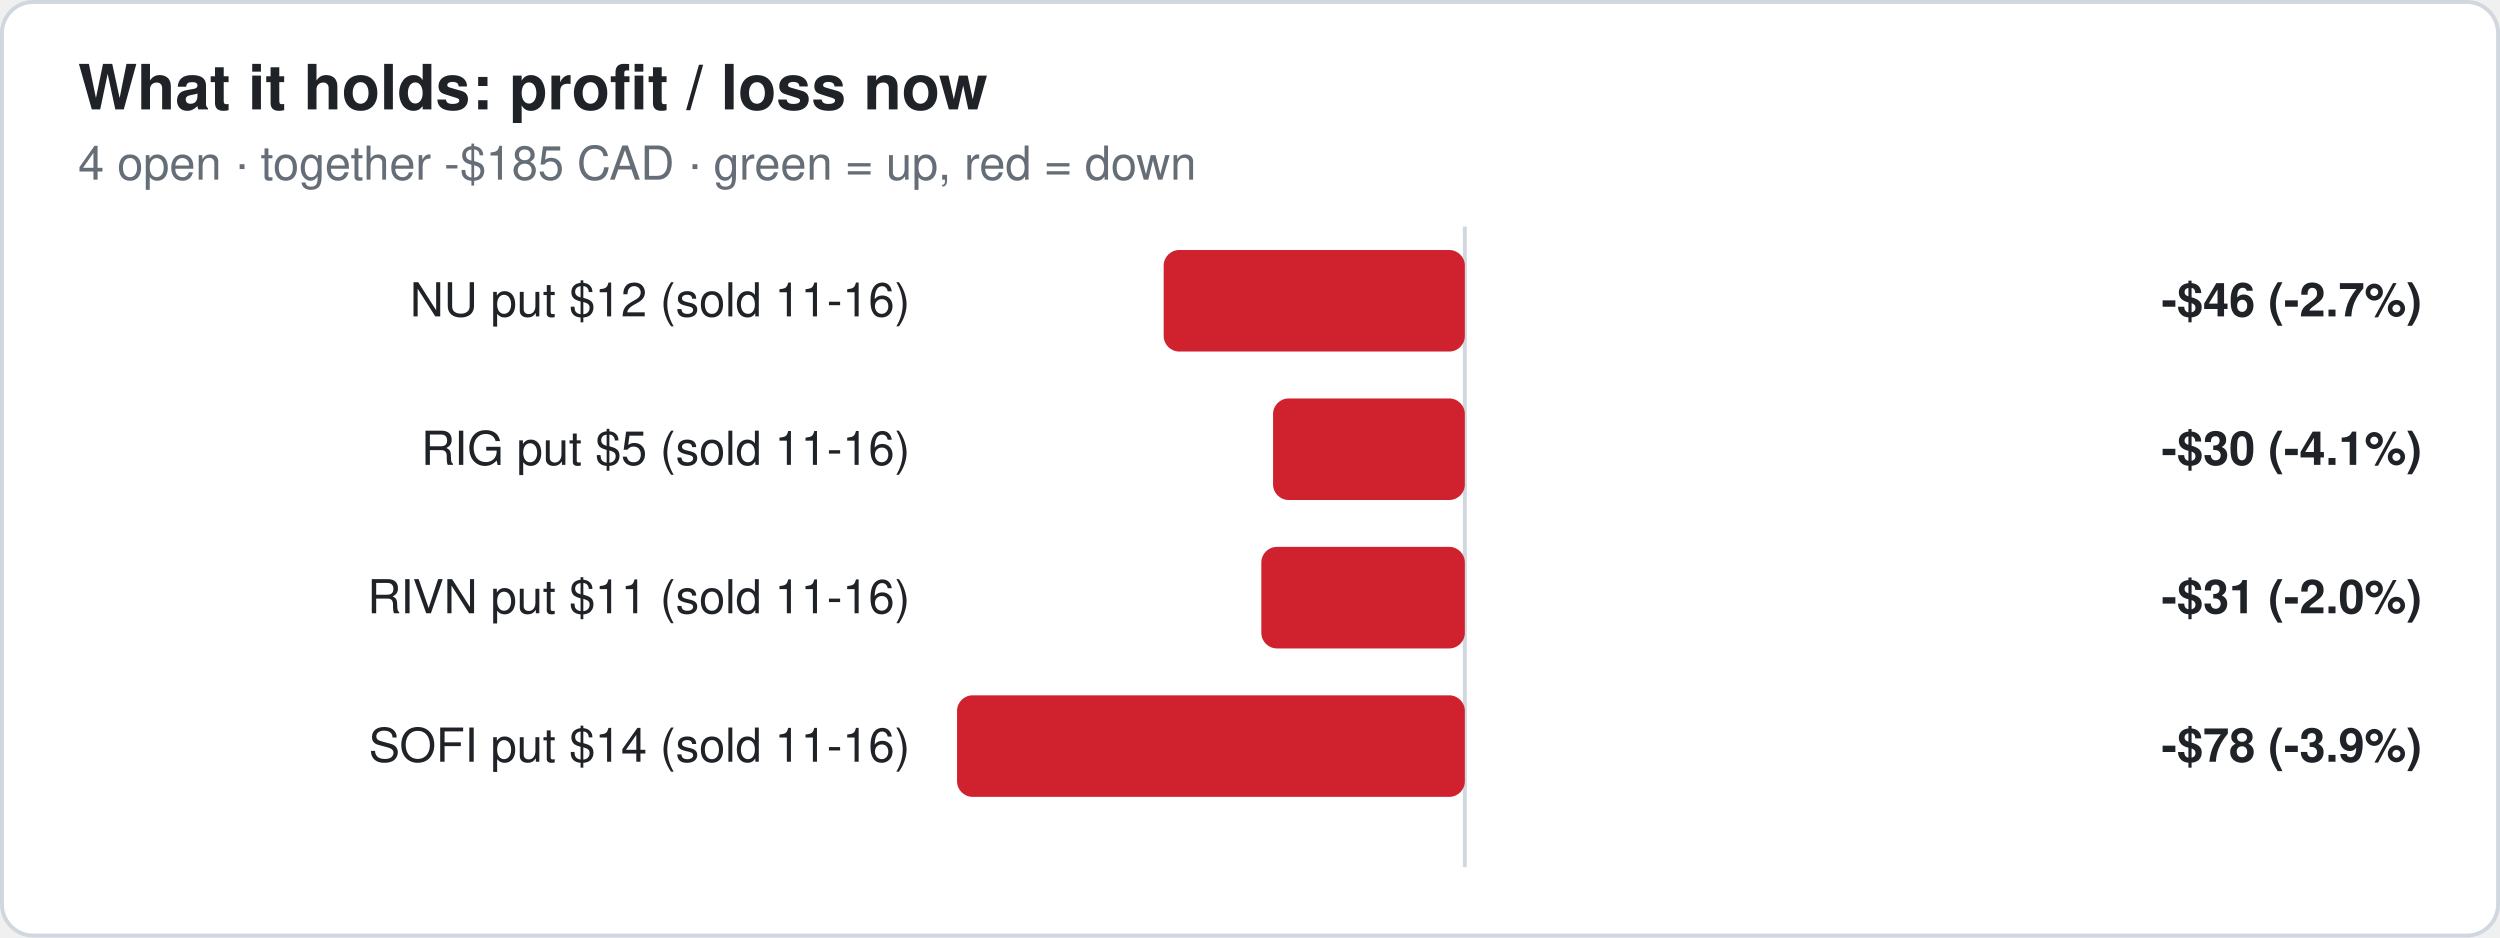
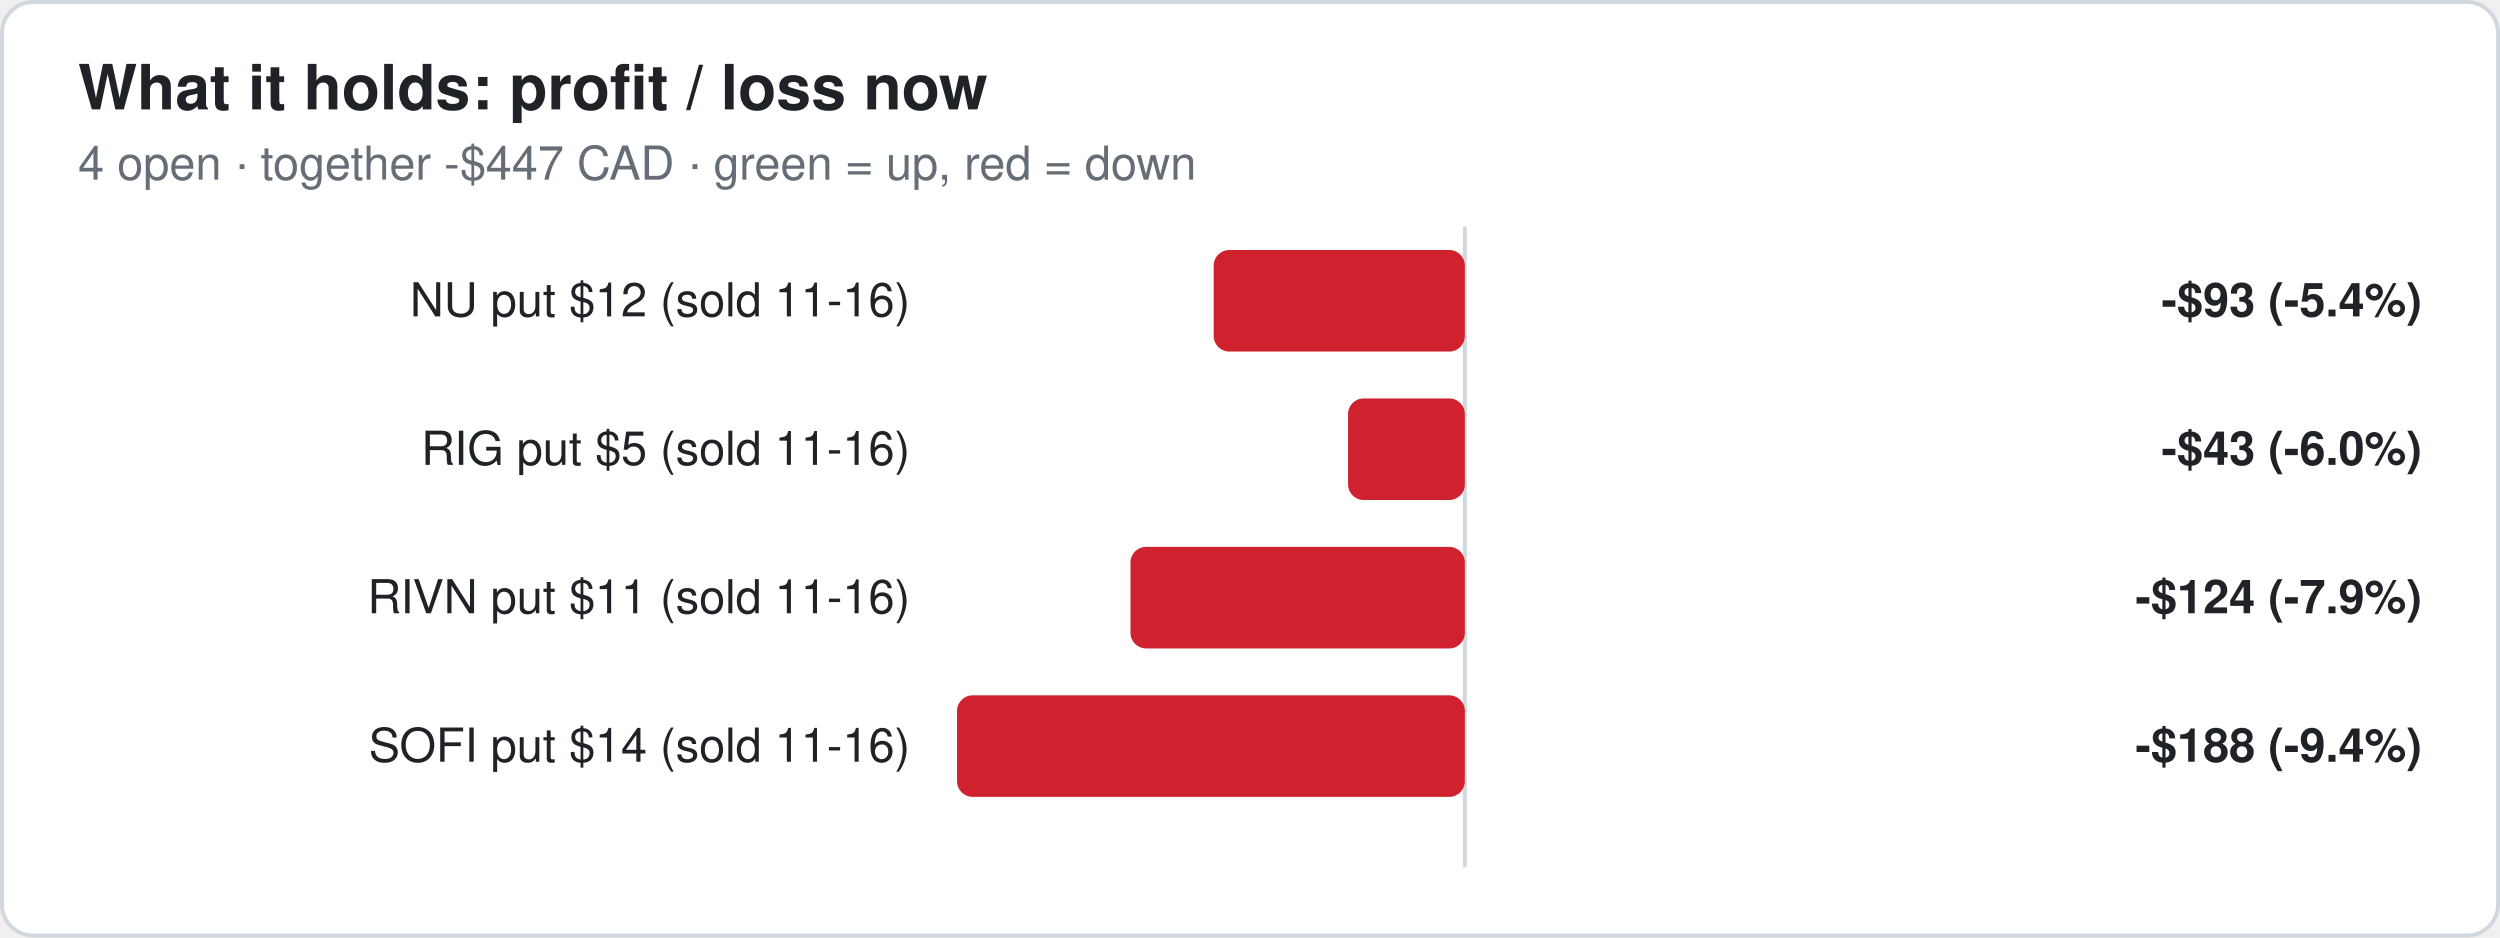
<svg xmlns="http://www.w3.org/2000/svg" width="640" height="240" viewBox="0 0 640 240" font-family="Helvetica, Arial, sans-serif">
  <rect x="0.5" y="0.5" width="639" height="239" rx="8" fill="#ffffff" stroke="#d0d7de" />
  <text x="20" y="28" font-size="16" font-weight="bold" fill="#1f2328">What it holds: profit / loss now</text>
-   <text x="20" y="46" font-size="12" fill="#656d76">4 open · together -$185 CAD · green = up, red = down</text>
+   <text x="20" y="46" font-size="12" fill="#656d76">4 open · together -$447 CAD · green = up, red = down</text>
  <line x1="375.0" x2="375.0" y1="58" y2="222" stroke="#d0d7de" stroke-width="1" />
  <text x="233" y="81.0" font-size="12" text-anchor="end" fill="#1f2328">NU put $12 (sold 11-16)</text>
-   <rect x="297.9" y="64" width="77.1" height="26" rx="4" fill="#cf222e" />
-   <text x="620" y="81.0" font-size="12" font-weight="bold" text-anchor="end" fill="#1f2328">-$46 (-2.7%)</text>
+   <rect x="310.7" y="64" width="64.3" height="26" rx="4" fill="#cf222e" />
+   <text x="620" y="81.0" font-size="12" font-weight="bold" text-anchor="end" fill="#1f2328">-$93 (-5.4%)</text>
  <text x="233" y="119.0" font-size="12" text-anchor="end" fill="#1f2328">RIG put $5 (sold 11-16)</text>
-   <rect x="325.9" y="102" width="49.1" height="26" rx="4" fill="#cf222e" />
-   <text x="620" y="119.0" font-size="12" font-weight="bold" text-anchor="end" fill="#1f2328">-$30 (-4.1%)</text>
+   <rect x="345.1" y="102" width="29.9" height="26" rx="4" fill="#cf222e" />
+   <text x="620" y="119.0" font-size="12" font-weight="bold" text-anchor="end" fill="#1f2328">-$43 (-6.0%)</text>
  <text x="233" y="157.0" font-size="12" text-anchor="end" fill="#1f2328">RIVN put $11 (sold 11-16)</text>
-   <rect x="322.9" y="140" width="52.1" height="26" rx="4" fill="#cf222e" />
-   <text x="620" y="157.0" font-size="12" font-weight="bold" text-anchor="end" fill="#1f2328">-$31 (-2.0%)</text>
+   <rect x="289.4" y="140" width="85.6" height="26" rx="4" fill="#cf222e" />
+   <text x="620" y="157.0" font-size="12" font-weight="bold" text-anchor="end" fill="#1f2328">-$124 (-7.9%)</text>
  <text x="233" y="195.0" font-size="12" text-anchor="end" fill="#1f2328">SOFI put $14 (sold 11-16)</text>
  <rect x="245.0" y="178" width="130.0" height="26" rx="4" fill="#cf222e" />
-   <text x="620" y="195.0" font-size="12" font-weight="bold" text-anchor="end" fill="#1f2328">-$78 (-3.9%)</text>
+   <text x="620" y="195.0" font-size="12" font-weight="bold" text-anchor="end" fill="#1f2328">-$188 (-9.4%)</text>
</svg>
